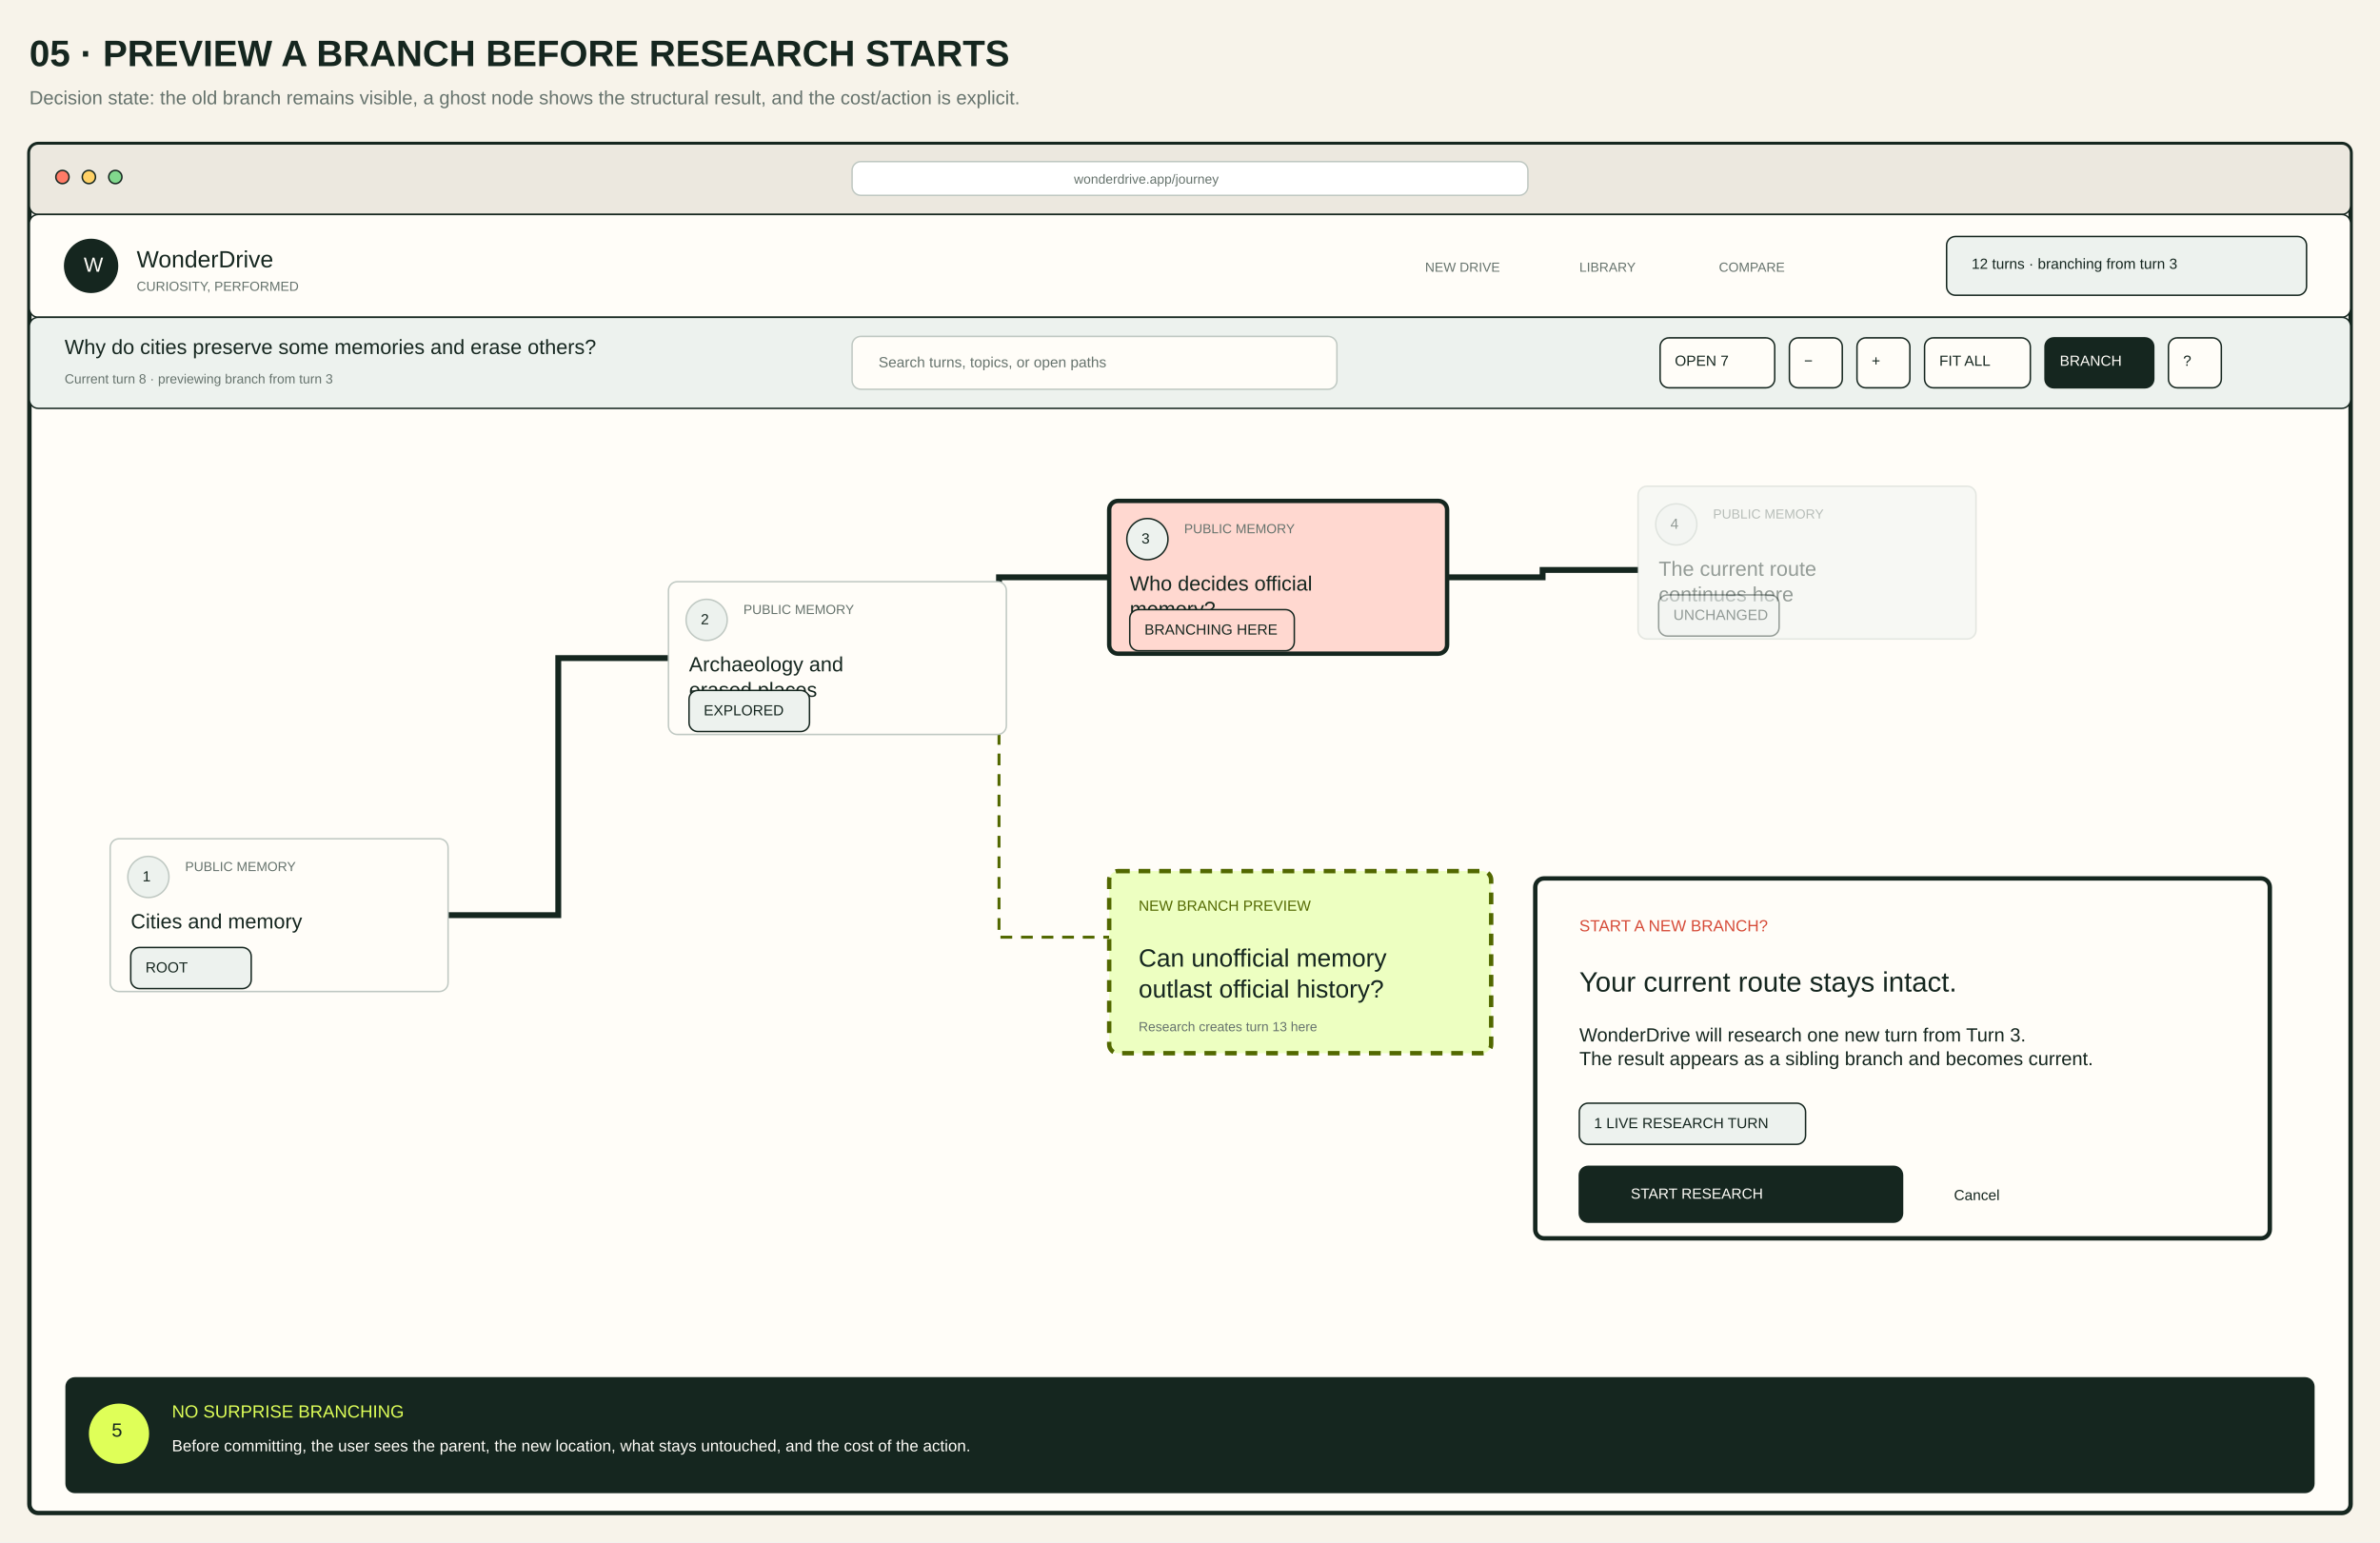
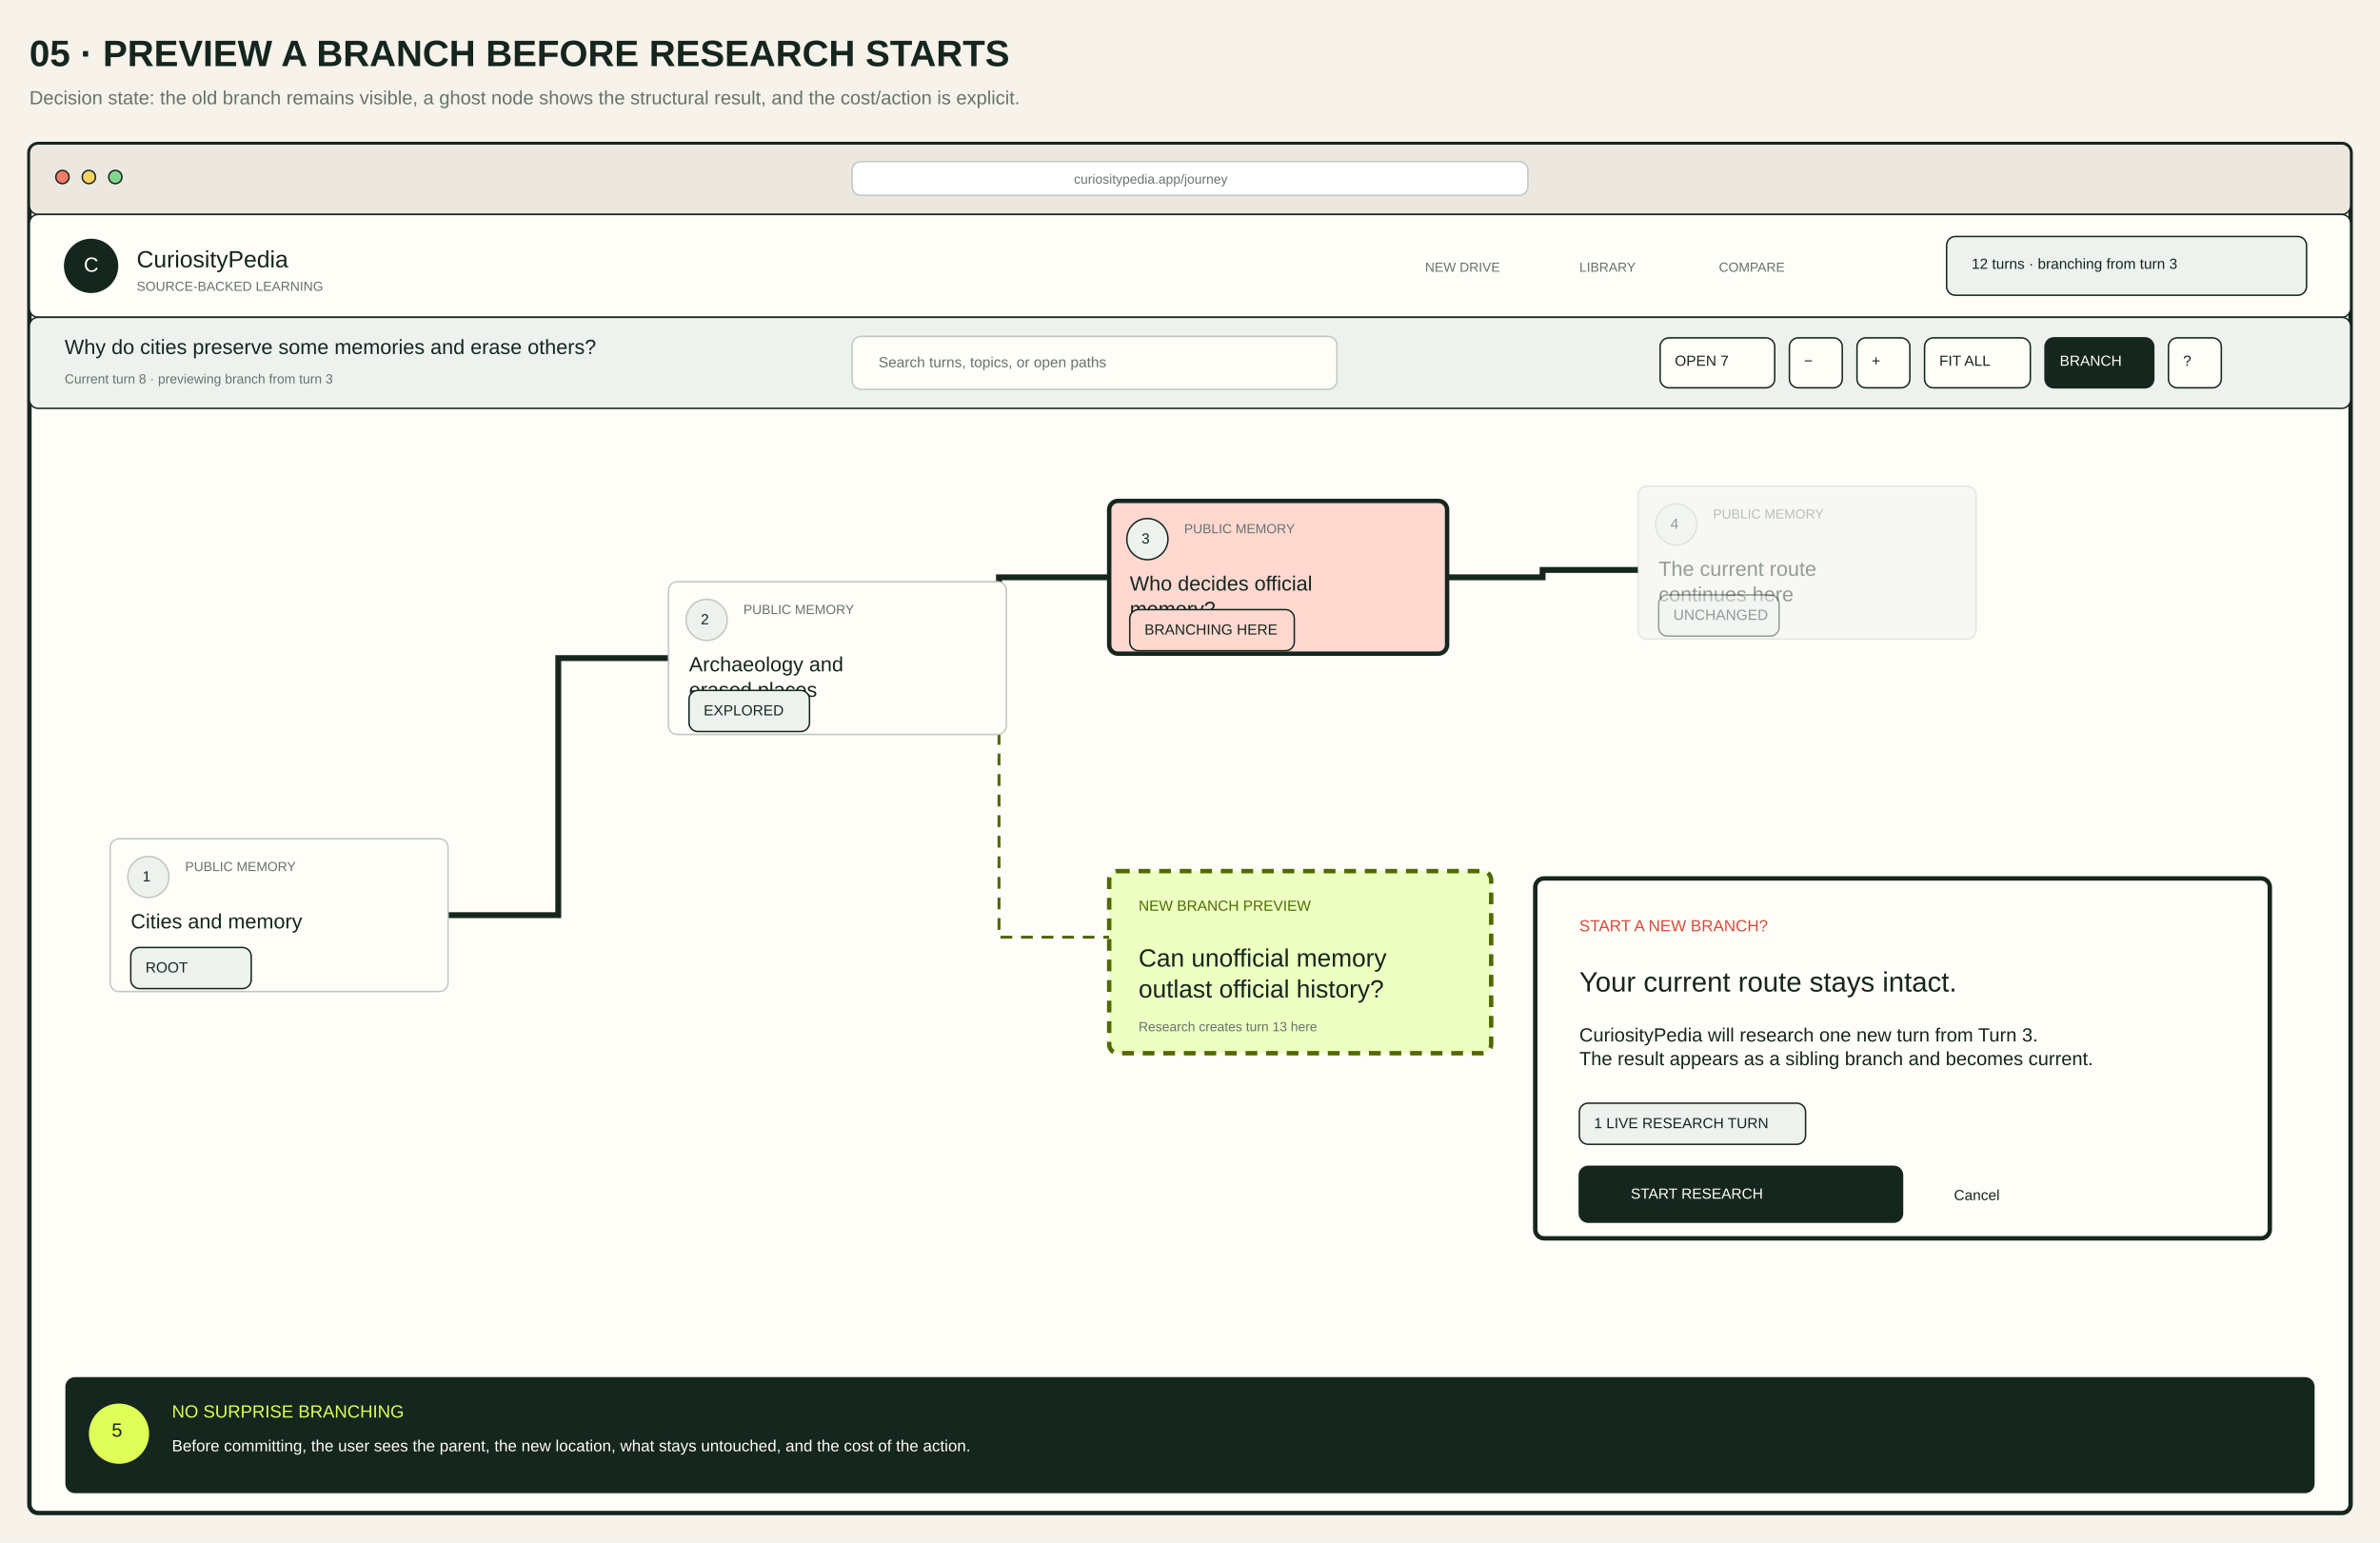
<svg xmlns="http://www.w3.org/2000/svg" width="1620" height="1050" viewBox="0 0 1620 1050">
  <rect x="0" y="0" width="1620" height="1050" fill="#f7f3ea" />
  <style>text{font-family:Arial,Helvetica,sans-serif}</style>
  <g transform="translate(-40 -2180)">
    <text x="60" y="2225" fill="#15261f" font-size="25" font-weight="600" opacity="1">
      <tspan x="60" dy="0">05 · PREVIEW A BRANCH BEFORE RESEARCH STARTS</tspan>
    </text>
    <text x="60" y="2251" fill="#66736d" font-size="13" font-weight="500" opacity="1">
      <tspan x="60" dy="0">Decision state: the old branch remains visible, a ghost node shows the structural result, and the cost/action is explicit.</tspan>
    </text>
    <rect x="60" y="2278" width="1580" height="932" rx="6" fill="#fffdf8" stroke="#15261f" stroke-width="3" opacity="1" />
    <rect x="60" y="2278" width="1580" height="48" rx="6" fill="#ece8df" stroke="#15261f" stroke-width="1" opacity="1" />
    <ellipse cx="82.5" cy="2300.5" rx="4.5" ry="4.5" fill="#ff7b67" stroke="#15261f" stroke-width="1" opacity="1" />
    <ellipse cx="100.5" cy="2300.5" rx="4.5" ry="4.5" fill="#ffd166" stroke="#15261f" stroke-width="1" opacity="1" />
    <ellipse cx="118.5" cy="2300.5" rx="4.5" ry="4.5" fill="#81d88d" stroke="#15261f" stroke-width="1" opacity="1" />
    <rect x="620" y="2290" width="460" height="23" rx="6" fill="#ffffff" stroke="#bfc8c2" stroke-width="1" opacity="1" />
    <text x="771" y="2305" fill="#66736d" font-size="9" font-weight="500" opacity="1">
-       <tspan x="771" dy="0">wonderdrive.app/journey</tspan>
+       <tspan x="771" dy="0">curiositypedia.app/journey</tspan>
    </text>
    <rect x="60" y="2326" width="1580" height="70" rx="6" fill="#fffdf8" stroke="#15261f" stroke-width="1" opacity="1" />
    <ellipse cx="102" cy="2361" rx="18" ry="18" fill="#15261f" stroke="#15261f" stroke-width="1" opacity="1" />
    <text x="97" y="2365" fill="#fffdf8" font-size="14" font-weight="500" opacity="1">
-       <tspan x="97" dy="0">W</tspan>
+       <tspan x="97" dy="0">C</tspan>
    </text>
    <text x="133" y="2362" fill="#15261f" font-size="16" font-weight="500" opacity="1">
-       <tspan x="133" dy="0">WonderDrive</tspan>
+       <tspan x="133" dy="0">CuriosityPedia</tspan>
    </text>
    <text x="133" y="2378" fill="#66736d" font-size="9" font-weight="500" opacity="1">
-       <tspan x="133" dy="0">CURIOSITY, PERFORMED</tspan>
+       <tspan x="133" dy="0">SOURCE-BACKED LEARNING</tspan>
    </text>
    <text x="1010" y="2365" fill="#66736d" font-size="9" font-weight="500" opacity="1">
      <tspan x="1010" dy="0">NEW DRIVE</tspan>
    </text>
    <text x="1115" y="2365" fill="#66736d" font-size="9" font-weight="500" opacity="1">
      <tspan x="1115" dy="0">LIBRARY</tspan>
    </text>
    <text x="1210" y="2365" fill="#66736d" font-size="9" font-weight="500" opacity="1">
      <tspan x="1210" dy="0">COMPARE</tspan>
    </text>
    <rect x="1365" y="2341" width="245" height="40" rx="6" fill="#edf2ee" stroke="#15261f" stroke-width="1" opacity="1" />
    <text x="1382" y="2363" fill="#15261f" font-size="10" font-weight="500" opacity="1">
      <tspan x="1382" dy="0">12 turns · branching from turn 3</tspan>
    </text>
    <rect x="60" y="2396" width="1580" height="62" rx="6" fill="#edf2ee" stroke="#15261f" stroke-width="1" opacity="1" />
    <text x="84" y="2421" fill="#15261f" font-size="14" font-weight="500" opacity="1">
      <tspan x="84" dy="0">Why do cities preserve some memories and erase others?</tspan>
    </text>
    <text x="84" y="2441" fill="#66736d" font-size="9" font-weight="500" opacity="1">
      <tspan x="84" dy="0">Current turn 8 · previewing branch from turn 3</tspan>
    </text>
    <rect x="620" y="2409" width="330" height="36" rx="6" fill="#fffdf8" stroke="#bfc8c2" stroke-width="1" opacity="1" />
    <text x="638" y="2430" fill="#66736d" font-size="10" font-weight="500" opacity="1">
      <tspan x="638" dy="0">Search turns, topics, or open paths</tspan>
    </text>
    <rect x="1170" y="2410" width="78" height="34" rx="6" fill="#fffdf8" stroke="#15261f" stroke-width="1" opacity="1" />
    <text x="1180" y="2429" fill="#15261f" font-size="10" font-weight="500" opacity="1">
      <tspan x="1180" dy="0">OPEN 7</tspan>
    </text>
    <rect x="1258" y="2410" width="36" height="34" rx="6" fill="#fffdf8" stroke="#15261f" stroke-width="1" opacity="1" />
    <text x="1268" y="2429" fill="#15261f" font-size="10" font-weight="500" opacity="1">
      <tspan x="1268" dy="0">−</tspan>
    </text>
    <rect x="1304" y="2410" width="36" height="34" rx="6" fill="#fffdf8" stroke="#15261f" stroke-width="1" opacity="1" />
    <text x="1314" y="2429" fill="#15261f" font-size="10" font-weight="500" opacity="1">
      <tspan x="1314" dy="0">+</tspan>
    </text>
    <rect x="1350" y="2410" width="72" height="34" rx="6" fill="#fffdf8" stroke="#15261f" stroke-width="1" opacity="1" />
    <text x="1360" y="2429" fill="#15261f" font-size="10" font-weight="500" opacity="1">
      <tspan x="1360" dy="0">FIT ALL</tspan>
    </text>
    <rect x="1432" y="2410" width="74" height="34" rx="6" fill="#15261f" stroke="#15261f" stroke-width="1" opacity="1" />
    <text x="1442" y="2429" fill="#fffdf8" font-size="10" font-weight="500" opacity="1">
      <tspan x="1442" dy="0">BRANCH</tspan>
    </text>
    <rect x="1516" y="2410" width="36" height="34" rx="6" fill="#fffdf8" stroke="#15261f" stroke-width="1" opacity="1" />
    <text x="1526" y="2429" fill="#15261f" font-size="10" font-weight="500" opacity="1">
      <tspan x="1526" dy="0">?</tspan>
    </text>
    <polyline points="345,2803 420,2803 420,2628 495,2628" fill="none" stroke="#15261f" stroke-width="4" opacity="1" />
    <polyline points="645,2628 720,2628 720,2573 795,2573" fill="none" stroke="#15261f" stroke-width="4" opacity="1" />
    <polyline points="645,2628 720,2628 720,2818 795,2818" fill="none" stroke="#526800" stroke-width="2" opacity="1" stroke-dasharray="8 6" />
    <polyline points="1025,2573 1090,2573 1090,2568 1155,2568" fill="none" stroke="#15261f" stroke-width="4" opacity="1" />
    <rect x="115" y="2751" width="230" height="104" rx="6" fill="#fffdf8" stroke="#bfc8c2" stroke-width="1" opacity="1" />
    <ellipse cx="141" cy="2777" rx="14" ry="14" fill="#edf2ee" stroke="#bfc8c2" stroke-width="1" opacity="1" />
    <text x="137" y="2780" fill="#15261f" font-size="10" font-weight="500" opacity="1">
      <tspan x="137" dy="0">1</tspan>
    </text>
    <text x="166" y="2773" fill="#66736d" font-size="9" font-weight="500" opacity="1">
      <tspan x="166" dy="0">PUBLIC MEMORY</tspan>
    </text>
    <text x="129" y="2812" fill="#15261f" font-size="14" font-weight="500" opacity="1">
      <tspan x="129" dy="0">Cities and memory</tspan>
    </text>
    <rect x="129" y="2825" width="82" height="28" rx="6" fill="#edf2ee" stroke="#15261f" stroke-width="1" opacity="1" />
    <text x="139" y="2842" fill="#15261f" font-size="10" font-weight="500" opacity="1">
      <tspan x="139" dy="0">ROOT</tspan>
    </text>
    <rect x="495" y="2576" width="230" height="104" rx="6" fill="#fffdf8" stroke="#bfc8c2" stroke-width="1" opacity="1" />
    <ellipse cx="521" cy="2602" rx="14" ry="14" fill="#edf2ee" stroke="#bfc8c2" stroke-width="1" opacity="1" />
    <text x="517" y="2605" fill="#15261f" font-size="10" font-weight="500" opacity="1">
      <tspan x="517" dy="0">2</tspan>
    </text>
    <text x="546" y="2598" fill="#66736d" font-size="9" font-weight="500" opacity="1">
      <tspan x="546" dy="0">PUBLIC MEMORY</tspan>
    </text>
    <text x="509" y="2637" fill="#15261f" font-size="14" font-weight="500" opacity="1">
      <tspan x="509" dy="0">Archaeology and</tspan>
      <tspan x="509" dy="17.36">erased places</tspan>
    </text>
    <rect x="509" y="2650" width="82" height="28" rx="6" fill="#edf2ee" stroke="#15261f" stroke-width="1" opacity="1" />
    <text x="519" y="2667" fill="#15261f" font-size="10" font-weight="500" opacity="1">
      <tspan x="519" dy="0">EXPLORED</tspan>
    </text>
    <rect x="795" y="2521" width="230" height="104" rx="6" fill="#ffd8d0" stroke="#15261f" stroke-width="3" opacity="1" />
    <ellipse cx="821" cy="2547" rx="14" ry="14" fill="#edf2ee" stroke="#15261f" stroke-width="1" opacity="1" />
    <text x="817" y="2550" fill="#15261f" font-size="10" font-weight="500" opacity="1">
      <tspan x="817" dy="0">3</tspan>
    </text>
    <text x="846" y="2543" fill="#66736d" font-size="9" font-weight="500" opacity="1">
      <tspan x="846" dy="0">PUBLIC MEMORY</tspan>
    </text>
    <text x="809" y="2582" fill="#15261f" font-size="14" font-weight="500" opacity="1">
      <tspan x="809" dy="0">Who decides official</tspan>
      <tspan x="809" dy="17.36">memory?</tspan>
    </text>
    <rect x="809" y="2595" width="112" height="28" rx="6" fill="#ffd8d0" stroke="#15261f" stroke-width="1" opacity="1" />
    <text x="819" y="2612" fill="#15261f" font-size="10" font-weight="500" opacity="1">
      <tspan x="819" dy="0">BRANCHING HERE</tspan>
    </text>
    <rect x="1155" y="2511" width="230" height="104" rx="6" fill="#edf2ee" stroke="#bfc8c2" stroke-width="1" opacity="0.44" />
    <ellipse cx="1181" cy="2537" rx="14" ry="14" fill="#edf2ee" stroke="#bfc8c2" stroke-width="1" opacity="0.44" />
    <text x="1177" y="2540" fill="#15261f" font-size="10" font-weight="500" opacity="0.44">
      <tspan x="1177" dy="0">4</tspan>
    </text>
    <text x="1206" y="2533" fill="#66736d" font-size="9" font-weight="500" opacity="0.44">
      <tspan x="1206" dy="0">PUBLIC MEMORY</tspan>
    </text>
    <text x="1169" y="2572" fill="#15261f" font-size="14" font-weight="500" opacity="0.44">
      <tspan x="1169" dy="0">The current route</tspan>
      <tspan x="1169" dy="17.36">continues here</tspan>
    </text>
    <rect x="1169" y="2585" width="82" height="28" rx="6" fill="#edf2ee" stroke="#15261f" stroke-width="1" opacity="0.44" />
    <text x="1179" y="2602" fill="#15261f" font-size="10" font-weight="500" opacity="0.44">
      <tspan x="1179" dy="0">UNCHANGED</tspan>
    </text>
    <rect x="795" y="2773" width="260" height="124" rx="6" fill="#edffc1" stroke="#526800" stroke-width="3" opacity="1" stroke-dasharray="8 6" />
    <text x="815" y="2800" fill="#526800" font-size="10" font-weight="500" opacity="1">
      <tspan x="815" dy="0">NEW BRANCH PREVIEW</tspan>
    </text>
    <text x="815" y="2838" fill="#15261f" font-size="17" font-weight="500" opacity="1">
      <tspan x="815" dy="0">Can unofficial memory</tspan>
      <tspan x="815" dy="21.08">outlast official history?</tspan>
    </text>
    <text x="815" y="2882" fill="#66736d" font-size="9" font-weight="500" opacity="1">
      <tspan x="815" dy="0">Research creates turn 13 here</tspan>
    </text>
    <rect x="1085" y="2778" width="500" height="245" rx="6" fill="#fffdf8" stroke="#15261f" stroke-width="3" opacity="1" />
    <text x="1115" y="2814" fill="#d64b38" font-size="11" font-weight="500" opacity="1">
      <tspan x="1115" dy="0">START A NEW BRANCH?</tspan>
    </text>
    <text x="1115" y="2855" fill="#15261f" font-size="19" font-weight="500" opacity="1">
      <tspan x="1115" dy="0">Your current route stays intact.</tspan>
    </text>
    <text x="1115" y="2889" fill="#15261f" font-size="13" font-weight="500" opacity="1">
-       <tspan x="1115" dy="0">WonderDrive will research one new turn from Turn 3.</tspan>
+       <tspan x="1115" dy="0">CuriosityPedia will research one new turn from Turn 3.</tspan>
      <tspan x="1115" dy="16.12">The result appears as a sibling branch and becomes current.</tspan>
    </text>
    <rect x="1115" y="2931" width="154" height="28" rx="6" fill="#edf2ee" stroke="#15261f" stroke-width="1" opacity="1" />
    <text x="1125" y="2948" fill="#15261f" font-size="10" font-weight="500" opacity="1">
      <tspan x="1125" dy="0">1 LIVE RESEARCH TURN</tspan>
    </text>
    <rect x="1115" y="2974" width="220" height="38" rx="6" fill="#15261f" stroke="#15261f" stroke-width="1" opacity="1" />
    <text x="1150" y="2996" fill="#fffdf8" font-size="10" font-weight="500" opacity="1">
      <tspan x="1150" dy="0">START RESEARCH</tspan>
    </text>
    <text x="1370" y="2997" fill="#15261f" font-size="10" font-weight="500" opacity="1">
      <tspan x="1370" dy="0">Cancel</tspan>
    </text>
    <rect x="85" y="3118" width="1530" height="78" rx="6" fill="#15261f" stroke="#15261f" stroke-width="1" opacity="1" />
    <ellipse cx="121" cy="3156" rx="20" ry="20" fill="#dfff58" stroke="#dfff58" stroke-width="1" opacity="1" />
    <text x="116" y="3158" fill="#15261f" font-size="13" font-weight="500" opacity="1">
      <tspan x="116" dy="0">5</tspan>
    </text>
    <text x="157" y="3145" fill="#dfff58" font-size="12" font-weight="500" opacity="1">
      <tspan x="157" dy="0">NO SURPRISE BRANCHING</tspan>
    </text>
    <text x="157" y="3168" fill="#fffdf8" font-size="11" font-weight="500" opacity="1">
      <tspan x="157" dy="0">Before committing, the user sees the parent, the new location, what stays untouched, and the cost of the action.</tspan>
    </text>
  </g>
</svg>
